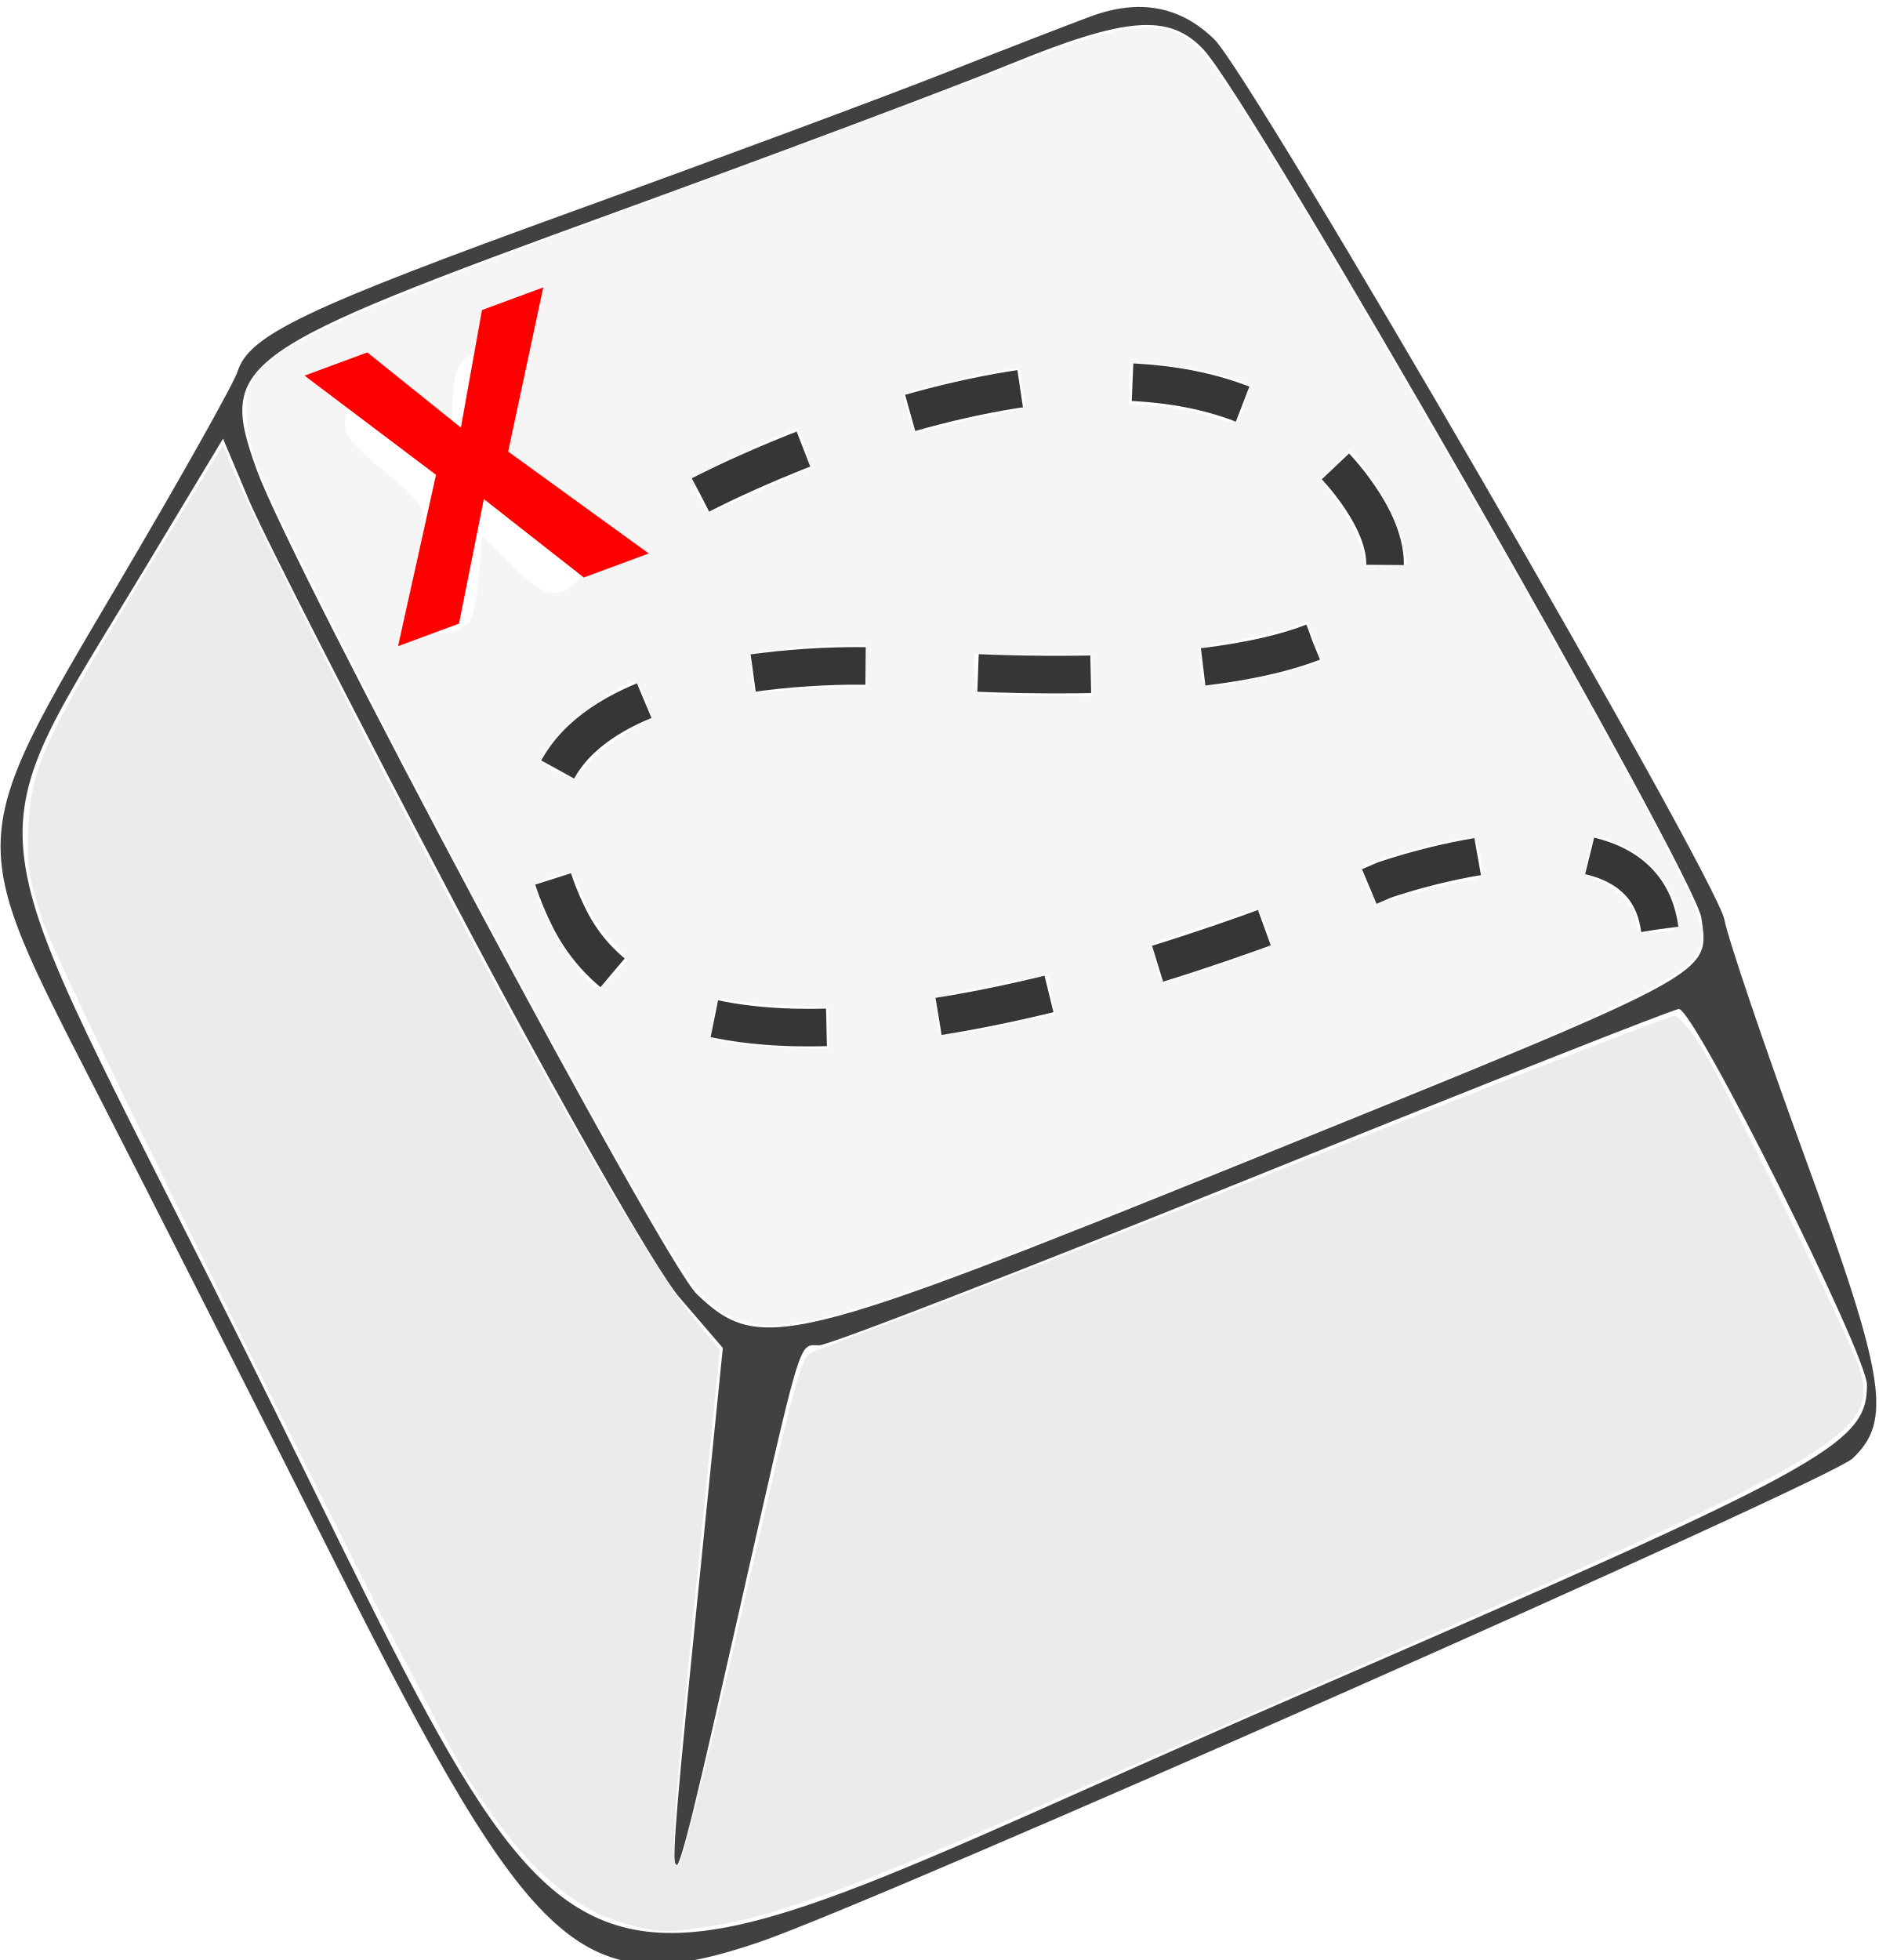
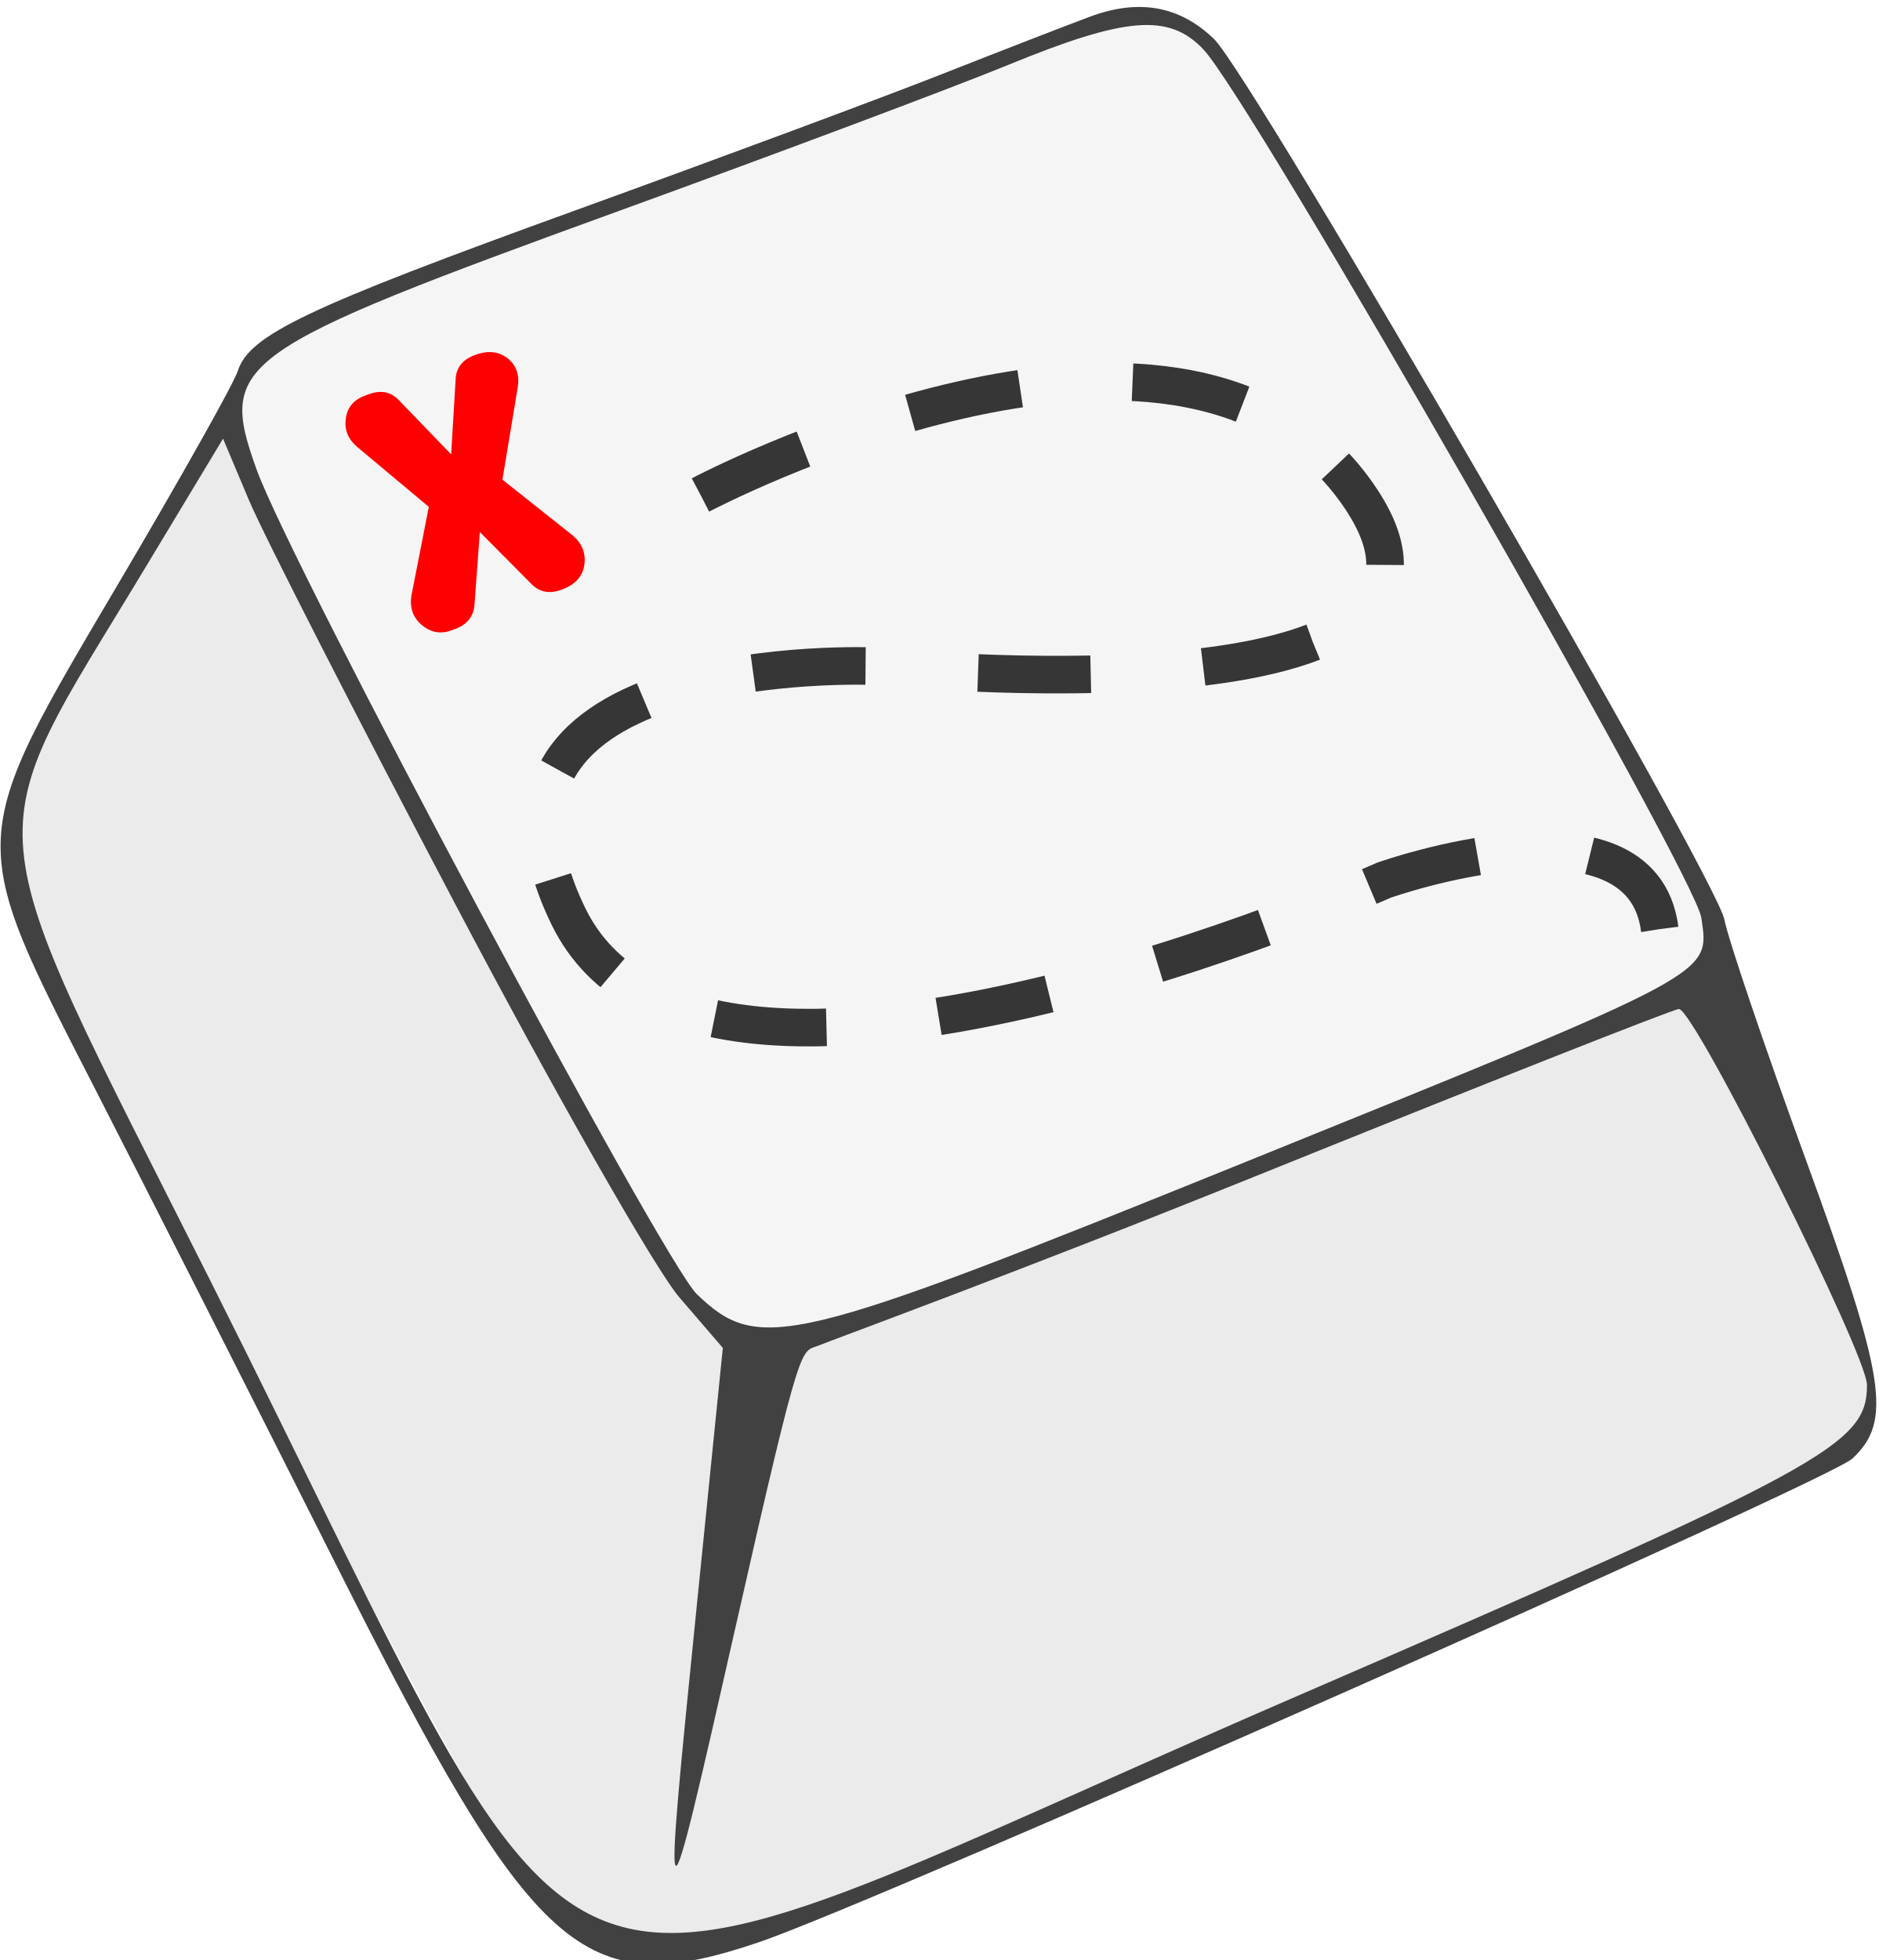
- <svg xmlns="http://www.w3.org/2000/svg" xmlns:ns1="http://www.openswatchbook.org/uri/2009/osb" id="keymapdb" version="1.1" width="400" height="417.284" viewBox="0 0 400 417.284">
-   <defs id="defs5337">
-     <linearGradient id="linearGradient10626" ns1:paint="solid">
-       <stop style="stop-color:#ac2626;stop-opacity:1;" offset="0" id="stop10624" />
-     </linearGradient>
-   </defs>
+ <svg xmlns="http://www.w3.org/2000/svg" id="keymapdb" version="1.1" width="400" height="417.284" viewBox="0 0 400 417.284">
+   <path style="fill:#ebebeb;fill-opacity:1;stroke-width:4.9;stroke-dasharray:19.6, 19.6" d="M 110.689,398.109 C 101.765,386.76 63.223,311.658 48.086,281.766 33.48,252.922 4.582,193.957 3.768,183.395 2.415,165.844 3.536,169.467 10.048,156.265 13.258,149.758 46.802,93.414 47.492,93.391 c 0.275,-0.009 2.419,4.757 4.755,10.382 C 54.583,109.398 64.628,129.75 74.569,149 114.999,227.286 137.378,267.063 148.269,280 l 5.893,7 -4.693,47 c -5.576,55.842 -6.205,63.499 -5.052,61.5 0.886,-1.534 4.987,-18.668 16.518,-69.012 7.52,-32.832 9.213,-38.971 10.869,-39.408 5.288,-1.396 40.644,-15.092 97.696,-37.842 92.961,-37.07 87.525,-35.942 89.216,-33.758 3.041,3.927 15.338,26.982 24.234,45.214 15.441,31.65 17.489,37.35 13.091,43.576 -5.226,7.397 -26.227,16.376 -95.96,46.675 -14.345,6.233 -43.018,19.73 -64.193,29.072 -62.161,27.425 -74.607,31.643 -91.975,32.359 -8.029,0.331 -25.4,-4.316 -33.224,-14.266 z" id="keycap_side_fill_path" />
+   <path style="fill:#f5f5f5;fill-opacity:1;stroke-width:4.9;stroke-dasharray:19.6, 19.6" d="M 153.005,279.361 C 149.163,276.776 146.672,273.807 142.21,266.5 121.355,232.344 59.209,115.649 52.891,98.039 48.487,85.765 51.057,80.643 59.674,74.735 69.42,68.053 76.972,64.946 140.5,41.479 165.525,32.235 195.9,20.874 208,16.232 220.1,11.59 235.934,5.441 238.531,4.744 c 6.341,-1.703 11.837,0.823 15.215,3.305 1.46,1.073 5.558,5.613 9.35,11.388 18.728,28.524 79.133,132.824 95.338,165.114 7.75,15.444 6.061,19.424 -5.933,26.241 -12.887,7.325 -134.843,56.729 -164,66.436 -10.278,3.422 -15.031,5.793 -21.503,6.173 -8.349,0.491 -9.086,-0.74 -13.992,-4.041 z" id="keycap_top_fill_path" />
  <g id="layer1" />
-   <path id="outline" d="m 232.099,3.545 c -4.753,1.767 -18.971,7.283 -31.594,12.258 -12.624,4.976 -47.624,17.983 -77.778,28.904 C 65.112,65.573 53.062,71.309 50.611,79.033 49.788,81.626 38.428,101.849 25.366,123.972 -7.445,179.55 -7.372,177.963 20.381,232.1 c 11.487,22.407 34.444,67.719 51.014,100.695 42.343,84.261 52.631,93.458 90.249,80.687 24.878,-8.447 227.633,-98.122 232.8,-102.964 8.502,-7.967 7.065,-17.099 -10.076,-64.022 C 375.771,222.96 368.028,200.129 367.162,195.76 365.33,186.515 266.564,16.13 258.511,8.32 251.216,1.247 242.518,-0.326 232.099,3.545 m 24.169,7.01 c 10.259,10.92 104.693,175.619 106.003,184.876 1.728,12.211 3.616,11.201 -97.255,52.031 -96.758,39.165 -103.38,40.76 -116.616,28.084 C 141.081,268.538 62.003,120.442 54.627,99.932 46.406,77.069 49.705,74.721 132.099,44.796 166.049,32.466 203.272,18.502 214.815,13.765 239.806,3.51 248.982,2.799 256.268,10.555 M 96.99,192.593 c 21.115,40.061 42.56,77.686 47.656,83.609 l 9.265,10.77 -5.4,53.428 c -7.568,74.868 -7.485,74.921 8.279,5.239 14.139,-62.496 13.163,-59.219 17.635,-59.219 2.047,0 43.632,-16.111 92.41,-35.803 48.778,-19.691 89.572,-35.802 90.651,-35.802 3.276,0 40.045,73.495 40.045,80.043 0,12.73 -8.532,17.38 -122.222,66.619 C 105.845,434.87 131.29,444.699 44.64,272.368 -6.458,170.743 -5.51,181.358 31.083,120.624 l 16.409,-27.233 5.553,13.181 c 3.055,7.25 22.83,45.959 43.945,86.021" style="fill:#414141;fill-rule:evenodd;stroke:none;fill-opacity:1;stroke-width:279.2;stroke-miterlimit:4;stroke-dasharray:none" />
-   <path style="fill:#ebebeb;stroke-width:1.25;fill-opacity:1" d="M 133.302,409.596 C 121.455,406.401 110.86,396.618 99.504,378.386 89.445,362.236 13.105,208.261 9.079,196.001 6.016,186.674 5.589,183.71 6.081,175.205 6.786,163.024 9.667,156.908 32.003,120.17 L 47.473,94.724 50.21,101.416 c 3.501,8.562 27.746,56.558 45.696,90.46 22.314,42.145 43.48,78.628 50.682,87.359 l 6.683,8.102 -4.953,49.586 c -5.22,52.261 -5.818,61.987 -3.68,59.85 0.7,-0.7 6.318,-23.177 12.484,-49.948 13.737,-59.639 13.251,-57.905 16.638,-59.315 1.506,-0.627 10.614,-4.06 20.241,-7.631 9.627,-3.57 49.744,-19.346 89.149,-35.057 39.405,-15.711 72.418,-28.566 73.363,-28.566 0.945,0 3.697,3.257 6.115,7.238 5.842,9.617 30.963,60.701 33.224,67.563 4.549,13.802 -3.127,18.412 -104.954,63.028 -25.099,10.997 -59.138,25.899 -75.641,33.115 -32.756,14.322 -50.597,20.757 -63.139,22.774 -9.935,1.597 -11.619,1.564 -18.816,-0.377 z" id="keycap sides background" />
-   <path style="opacity:1;fill:#f5f5f5;fill-opacity:1;stroke:none;stroke-width:0;stroke-miterlimit:4;stroke-dasharray:none;stroke-dashoffset:0;stroke-opacity:1" d="m 155.935,280.401 c -7.115,-3.232 -10.617,-8.374 -31.759,-46.635 C 94.206,179.531 56.892,106.88 53.994,97.122 c -0.852,-2.87 -1.55,-7.371 -1.55,-10.002 0,-11.622 7.094,-15.255 88,-45.064 23.925,-8.815 53.4,-19.846 65.5,-24.513 41.368,-15.956 44.361,-15.864 55.98,1.723 18.485,27.979 83.379,141.063 96.664,168.447 2.124,4.378 3.856,9.451 3.856,11.295 0,7.905 -6.702,11.322 -82.505,42.068 -67.552,27.399 -90.081,35.902 -103.995,39.25 -9.941,2.392 -14.866,2.411 -20.009,0.074 z m 20.509,-61.484 v -4.349 l -10.25,-0.583 c -5.638,-0.321 -10.993,-0.869 -11.9,-1.219 -1.316,-0.507 -1.792,0.203 -2.349,3.5 -0.384,2.275 -0.459,4.376 -0.165,4.67 0.868,0.868 10.647,2.072 17.915,2.207 l 6.75,0.125 z m 38.024,-0.801 10.1,-2.151 -0.677,-4.099 c -0.372,-2.255 -0.751,-4.188 -0.842,-4.296 -0.091,-0.108 -5.327,0.842 -11.636,2.11 -11.075,2.227 -11.481,2.401 -11.795,5.031 -0.752,6.309 0.193,6.525 14.849,3.404 z m -83.578,-10.794 2.821,-2.944 -4.05,-4.601 c -2.227,-2.53 -4.852,-6.832 -5.833,-9.56 -1.892,-5.263 -1.774,-5.221 -8.137,-2.841 -2.229,0.834 -2.235,0.885 -0.57,5.116 2.847,7.238 10.152,17.774 12.322,17.774 0.344,0 1.895,-1.325 3.447,-2.944 z m 129.303,-2.056 c 5.638,-1.828 10.25,-3.859 10.25,-4.512 0,-2.65 -2.312,-7.582 -3.369,-7.186 -0.622,0.233 -5.774,1.941 -11.448,3.796 l -10.317,3.372 0.658,3.508 c 0.816,4.349 1.364,5.271 2.828,4.753 0.632,-0.224 5.761,-1.902 11.399,-3.73 z m 97.25,-9.289 c 0,-6.099 -6.831,-14.362 -13.915,-16.831 -3.714,-1.295 -4.6,-0.684 -5.55,3.827 -0.622,2.952 -0.404,3.321 2.727,4.629 3.767,1.574 7.738,6.004 7.738,8.632 0,2.442 0.439,2.638 4.948,2.208 3.313,-0.316 4.052,-0.766 4.052,-2.466 z m -53.562,-6.592 c 4.366,-1.166 8.754,-2.119 9.75,-2.119 1.919,0 2.332,-2.455 1.153,-6.857 -0.54,-2.016 -1.098,-2.282 -3.858,-1.834 -4.642,0.753 -18.784,4.641 -20.307,5.582 -1.875,1.159 1.648,8.404 3.788,7.789 0.845,-0.243 5.108,-1.395 9.474,-2.561 z M 133.694,155.828 c 2.612,-1.513 4.75,-3.092 4.75,-3.507 0,-2.208 -2.365,-7.054 -3.443,-7.054 -3.969,0 -19.557,13.035 -19.557,16.353 0,0.706 1.462,1.983 3.25,2.837 3.23,1.543 3.271,1.53 6.75,-2.162 1.925,-2.043 5.638,-4.953 8.25,-6.466 z m 98.75,-12.061 v -4.5 h -12.5 -12.5 v 3.917 c 0,2.198 0.549,4.138 1.25,4.421 0.688,0.277 6.312,0.54 12.5,0.583 l 11.25,0.079 z m -53.25,2.507 5.25,-0.007 v -4.5 -4.5 l -6.25,0.084 c -7.37,0.1 -17.43,1.262 -18.28,2.112 -0.329,0.329 -0.284,2.279 0.102,4.333 l 0.701,3.734 6.614,-0.625 c 3.638,-0.344 8.976,-0.628 11.864,-0.632 z m 94.111,-3.1 c 4.112,-1.052 7.644,-2.08 7.849,-2.285 0.205,-0.205 -0.357,-2.196 -1.249,-4.425 l -1.621,-4.052 -3.808,1.343 c -2.094,0.739 -7.233,1.919 -11.42,2.623 -7.307,1.228 -7.613,1.389 -7.613,4.002 0,5.36 0.842,6.138 5.835,5.389 2.503,-0.375 7.915,-1.543 12.027,-2.595 z M 99.58,132.636 c 1.139,-1.026 1.853,-4.077 2.35,-10.044 l 0.714,-8.57 6.177,6.122 c 4.525,4.485 6.905,6.122 8.9,6.122 3.785,0 6.723,-3.245 6.723,-7.425 0,-3.106 -0.8,-4.059 -8.58,-10.225 -7.45,-5.904 -8.516,-7.132 -8.094,-9.325 1.891,-9.827 2.828,-18.277 2.272,-20.491 -1.217,-4.851 -9.022,-5.622 -12.121,-1.198 -0.864,1.234 -1.482,4.4 -1.49,7.636 -0.007,3.04 -0.299,6.595 -0.649,7.9 -0.601,2.246 -0.937,2.047 -6.301,-3.75 -4.654,-5.03 -6.235,-6.123 -8.851,-6.123 -4.034,0 -7.185,3.064 -7.185,6.986 0,2.516 1.338,4.12 8.5,10.187 9.337,7.909 9.237,7.655 7,17.827 -2.164,9.839 -1.95,12.501 1.207,14.984 2.931,2.306 6.442,2.077 9.429,-0.614 z M 298.951,116.408 c -0.766,-4.129 -5.395,-13.165 -9.036,-17.639 l -2.439,-2.997 -3.145,3.145 -3.145,3.145 2.514,3.352 c 3.313,4.416 6.743,11.319 6.743,13.569 0,1.521 0.704,1.741 4.591,1.432 l 4.591,-0.365 z M 162.444,104.197 c 5.225,-2.318 9.685,-4.373 9.912,-4.568 0.435,-0.373 -2.003,-8.364 -2.552,-8.364 -1.636,0 -21.651,9.594 -22.019,10.555 -0.704,1.834 2.582,7.699 3.977,7.099 0.65,-0.28 5.457,-2.405 10.682,-4.723 z m 41.5,-14.294 c 3.3,-0.807 7.953,-1.778 10.34,-2.156 3.821,-0.605 4.271,-0.944 3.764,-2.835 -0.317,-1.181 -0.582,-3.18 -0.59,-4.442 -0.013,-2.098 -0.336,-2.24 -3.764,-1.656 -8.094,1.38 -21.25,4.653 -21.244,5.284 0.003,0.367 0.48,2.376 1.06,4.465 0.794,2.858 1.473,3.676 2.744,3.303 0.929,-0.273 4.39,-1.156 7.69,-1.964 z m 61.114,-3.938 c 1.13,-3.263 1.079,-3.793 -0.439,-4.606 -2.462,-1.318 -16.454,-4.094 -20.634,-4.094 -3.514,0 -3.542,0.035 -3.542,4.355 v 4.355 l 6.75,0.587 c 3.712,0.323 8.55,1.255 10.75,2.071 5.148,1.909 5.587,1.745 7.114,-2.668 z" id="keycap top background" />
-   <text xml:space="preserve" style="font-style:normal;font-variant:normal;font-weight:bold;font-stretch:normal;font-size:85.333px;line-height:1.25;font-family:Dyuthi;-inkscape-font-specification:'Dyuthi Bold';letter-spacing:0px;word-spacing:0px;fill:#ff0000;fill-opacity:1;stroke:none;image-rendering:auto" x="31.822" y="158.413" id="treasure X" transform="rotate(-20.28252)">
-     <tspan id="tspan5341" x="31.822" y="158.413">X</tspan>
-   </text>
-   <path style="fill:none;stroke:#363636;stroke-width:8;stroke-linecap:butt;stroke-linejoin:miter;stroke-miterlimit:4;stroke-dasharray:24,24;stroke-dashoffset:0;stroke-opacity:1" d="m 149.169,105.374 c 0,0 100.84,-53.377 139.133,-1.302 38.294,52.075 -102.116,37.754 -102.116,37.754 0,0 -93.181,-3.906 -65.099,53.377 28.082,57.282 173.597,-7.811 173.597,-7.811 0,0 54.887,-19.528 58.717,10.415" id="dashed path" />
+   <path id="outline" d="m 232.099,3.545 c -4.753,1.767 -18.971,7.283 -31.594,12.258 -12.624,4.976 -47.624,17.983 -77.778,28.904 C 65.112,65.573 53.062,71.309 50.611,79.033 49.788,81.626 38.428,101.849 25.366,123.972 -7.445,179.55 -7.372,177.963 20.381,232.1 c 11.487,22.407 34.444,67.719 51.014,100.695 42.343,84.261 52.631,93.458 90.249,80.687 24.878,-8.447 227.633,-98.122 232.8,-102.964 8.502,-7.967 7.065,-17.099 -10.076,-64.022 C 375.771,222.96 368.028,200.129 367.162,195.76 365.33,186.515 266.564,16.13 258.511,8.32 251.216,1.247 242.518,-0.326 232.099,3.545 m 24.169,7.01 c 10.259,10.92 104.693,175.619 106.003,184.876 1.728,12.211 3.616,11.201 -97.255,52.031 -96.758,39.165 -103.38,40.76 -116.616,28.084 C 141.081,268.538 62.003,120.442 54.627,99.932 46.406,77.069 49.705,74.721 132.099,44.796 166.049,32.466 203.272,18.502 214.815,13.765 239.806,3.51 248.982,2.799 256.268,10.555 M 96.99,192.593 c 21.115,40.061 42.56,77.686 47.656,83.609 l 9.265,10.77 -5.4,53.428 c -7.568,74.868 -7.485,74.921 8.279,5.239 14.139,-62.496 13.662,-57.52 17.635,-59.219 1.882,-0.805 43.632,-16.111 92.41,-35.803 48.778,-19.691 89.572,-35.802 90.651,-35.802 3.276,0 40.045,73.495 40.045,80.043 0,12.73 -8.532,17.38 -122.222,66.619 C 105.845,434.87 131.29,444.699 44.64,272.368 -6.458,170.743 -5.51,181.358 31.083,120.624 l 16.409,-27.233 5.553,13.181 c 3.055,7.25 22.83,45.959 43.945,86.021" style="fill:#414141;fill-opacity:1;fill-rule:evenodd;stroke:none;stroke-width:279.2;stroke-miterlimit:4;stroke-dasharray:none" />
+   <g aria-label="X" transform="rotate(-20.28252)" id="treasure X" style="fill:#ff0000">
+     <path d="m 68.572,105.954 q 0,0 0.167,0 4.458,0 6.333,3.292 1.667,3.042 -0.333,6.458 l -9.792,17.167 9.792,16.125 q 2.083,3.458 0.333,6.833 -1.75,3.375 -6.333,3.375 h -0.167 q -4.042,0 -5.542,-3.375 l -6.458,-14.167 -6.458,14.167 q -1.542,3.333 -5.542,3.375 0,0 -0.917,0 -3.708,0 -5.583,-3.333 -1.833,-3.333 0.333,-6.875 l 9.833,-16.125 -9.833,-17.167 q -1.917,-3.333 -0.292,-6.458 1.625,-3.292 5.542,-3.292 h 0.917 q 4.083,0 5.542,3.375 l 6.458,14.708 6.458,-14.708 q 1.458,-3.375 5.542,-3.375 z" id="treasureXpath" />
+   </g>
+   <path style="fill:none;stroke:#363636;stroke-width:8;stroke-linecap:butt;stroke-linejoin:miter;stroke-miterlimit:4;stroke-dasharray:24, 24;stroke-dashoffset:0;stroke-opacity:1" d="m 149.169,105.374 c 0,0 100.84,-53.377 139.133,-1.302 38.294,52.075 -102.116,37.754 -102.116,37.754 0,0 -93.181,-3.906 -65.099,53.377 28.082,57.282 173.597,-7.811 173.597,-7.811 0,0 54.887,-19.528 58.717,10.415" id="dashed path" />
</svg>
